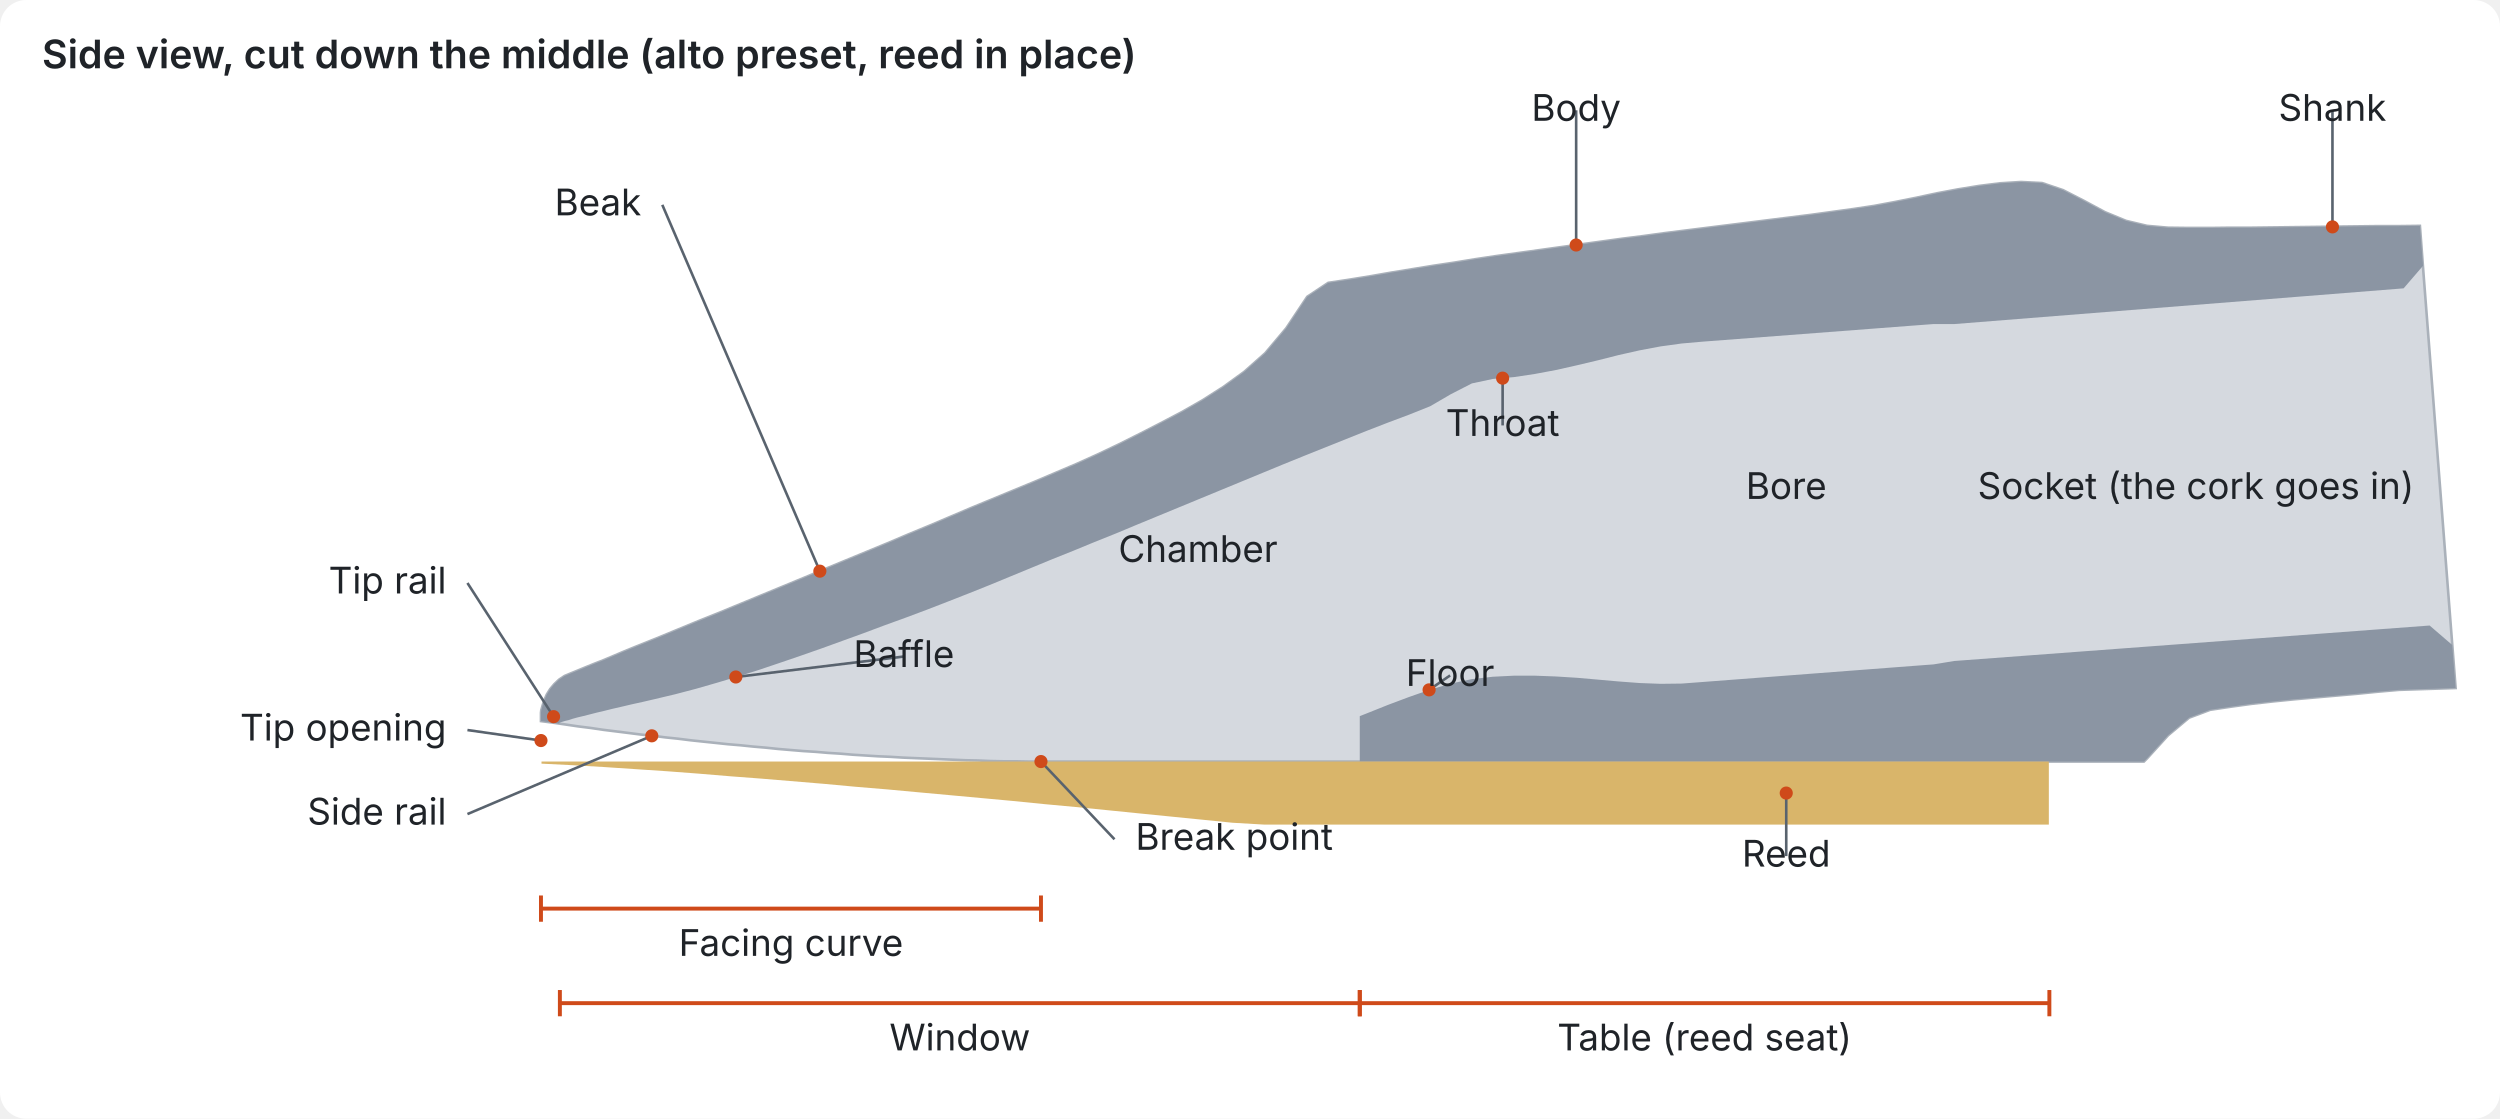
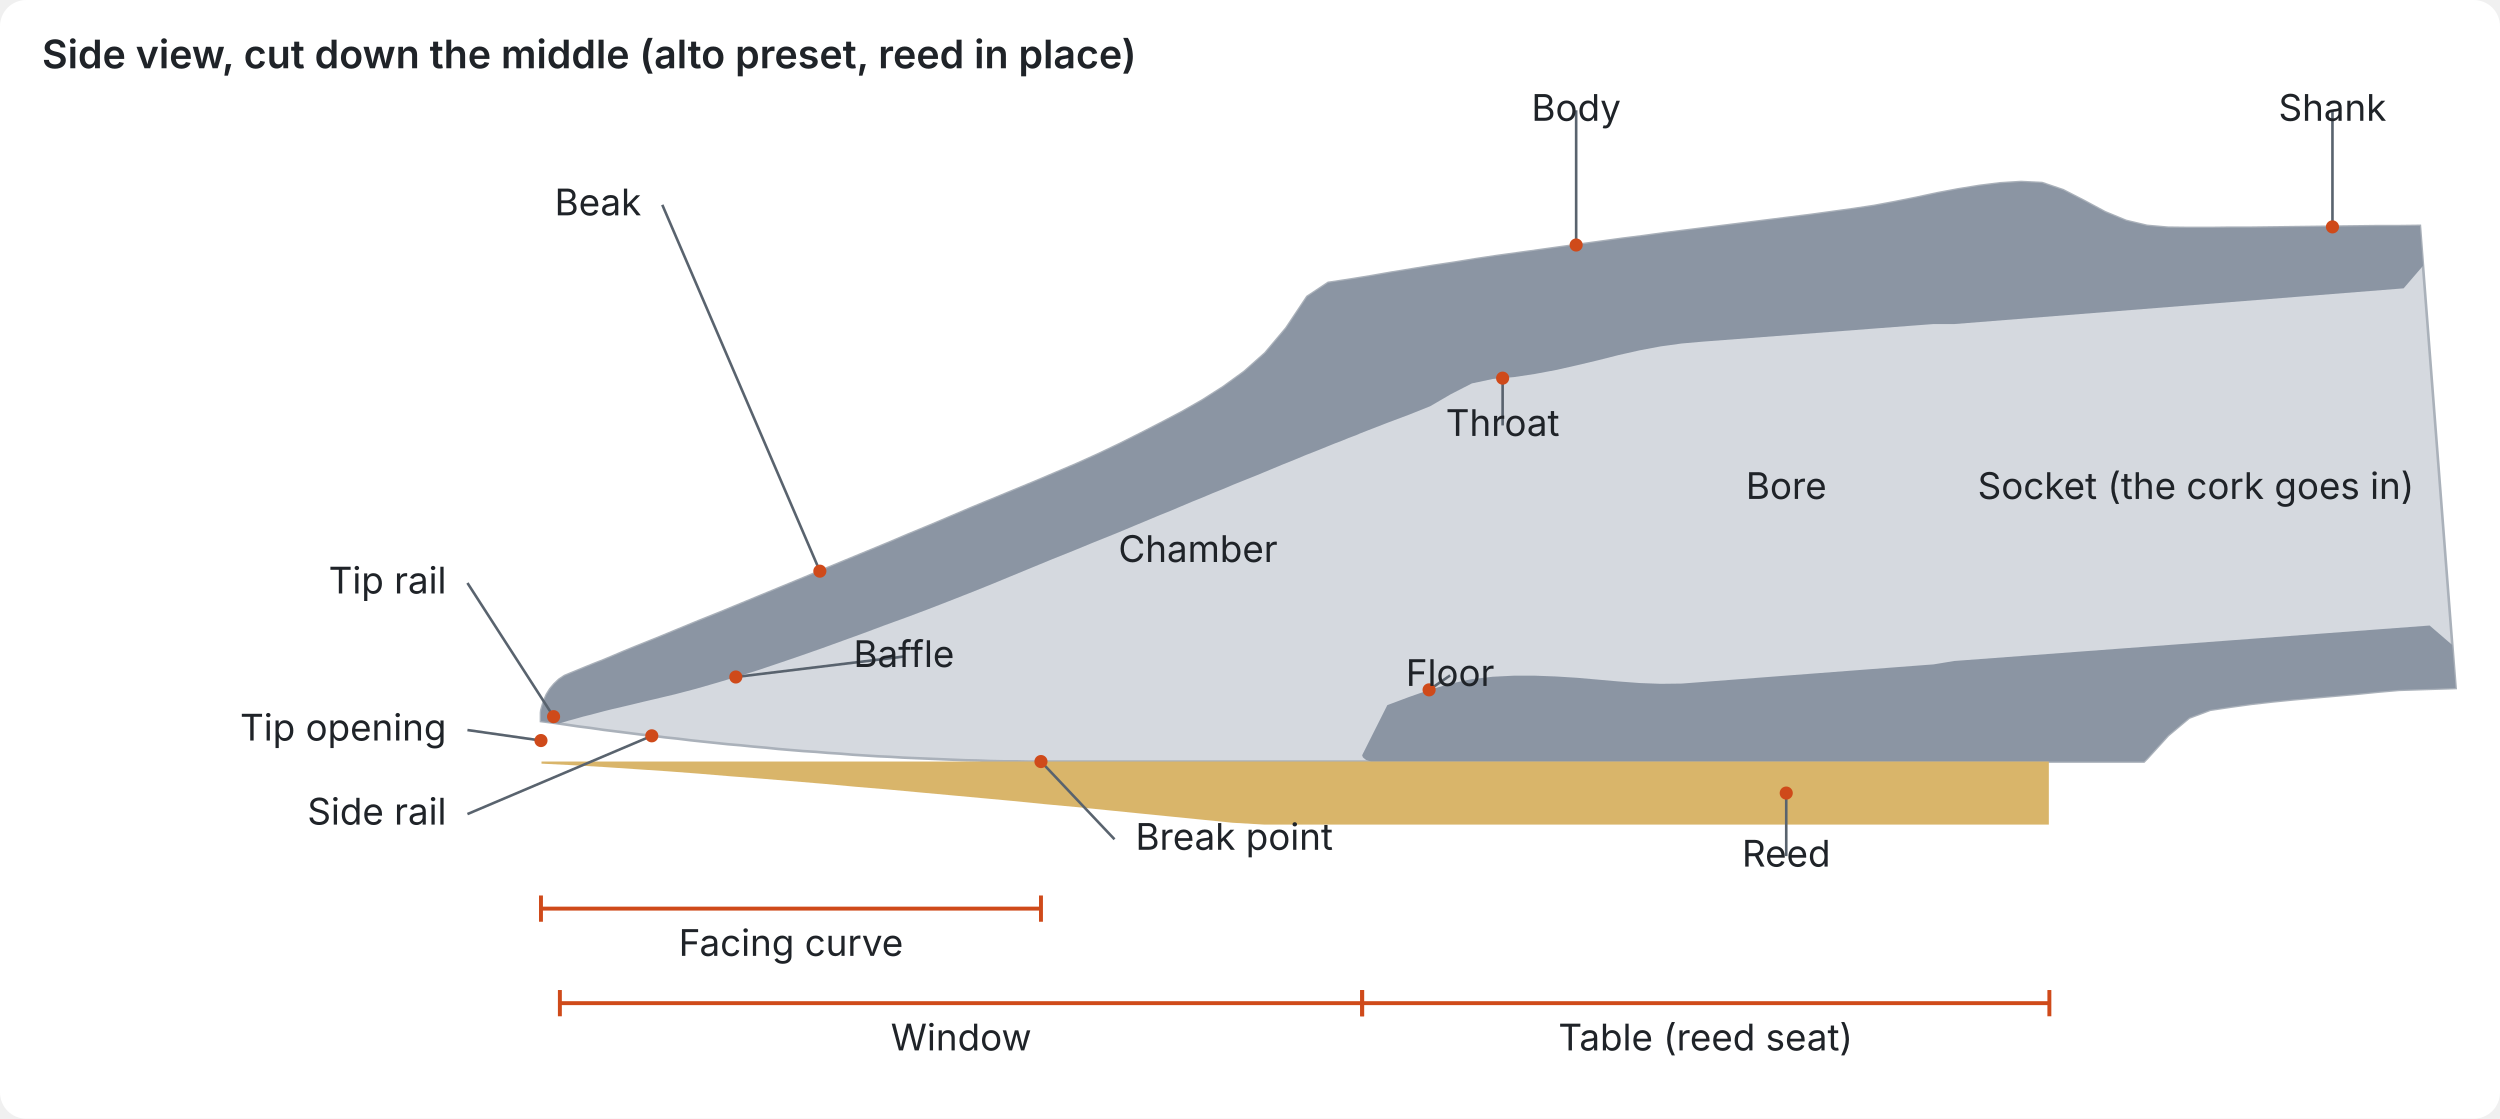
<svg xmlns="http://www.w3.org/2000/svg" width="952" height="426" viewBox="0 0 952 426" font-family="system-ui, -apple-system, 'Segoe UI', sans-serif" font-size="14">
  <rect width="952" height="426" rx="10" fill="#ffffff" />
  <text x="16" y="26" font-size="15" font-weight="600" fill="#1f2328">Side view, cut down the middle (alto preset, reed in place)</text>
-   <path d="M817.6,288.8L825.6,280.0L833.6,273.3L841.6,270.3L849.6,269.1L857.6,268.0L865.6,267.1L873.6,266.3L881.5,265.6L889.5,264.9L897.5,264.2L905.5,263.4L913.5,262.7L935.1,262.0L922.9,104.6L921.5,86.0L913.5,86.1L905.5,86.1L897.5,86.2L889.5,86.3L881.5,86.4L873.6,86.5L865.6,86.6L857.6,86.7L849.6,86.7L841.6,86.8L833.6,86.8L825.6,86.7L817.6,86.0L809.6,84.1L801.6,80.8L793.6,76.5L785.6,72.4L777.6,69.7L769.6,69.3L761.6,69.8L753.6,70.8L745.6,72.1L737.6,73.6L729.7,75.3L721.7,76.9L713.7,78.4L705.7,79.6L697.7,80.7L689.7,81.8L681.7,82.8L673.7,83.8L665.7,84.8L657.7,85.8L649.7,86.8L641.7,87.8L633.7,88.8L625.7,89.9L617.7,90.9L609.7,92.0L601.7,93.1L593.7,94.2L585.8,95.3L577.8,96.4L569.8,97.5L561.8,98.7L553.8,100.0L545.8,101.2L537.8,102.5L529.8,103.8L521.8,105.2L513.8,106.5L505.8,107.7L497.8,113.0L489.8,125.0L481.8,134.5L473.8,141.6L465.8,147.4L457.8,152.5L449.9,157.0L441.9,161.2L433.9,165.3L425.9,169.3L417.9,173.1L409.9,176.7L401.9,180.1L393.9,183.5L385.9,186.8L377.9,190.1L369.9,193.4L361.9,196.8L353.9,200.2L345.9,203.5L337.9,206.9L329.9,210.2L321.9,213.5L313.9,216.8L306.0,220.1L298.0,223.4L290.0,226.7L282.0,230.0L274.0,233.3L266.0,236.5L258.0,239.8L250.0,243.1L242.0,246.3L237.6,248.1L233.6,249.8L229.8,251.4L226.2,252.8L223.0,254.1L220.1,255.3L217.4,256.4L215.0,257.4L212.9,258.8L211.1,260.5L209.5,262.4L208.2,264.5L207.3,266.6L206.6,268.7L206.1,270.5L206.0,271.4L206.0,274.6L210.6,275.2L215.4,275.9L220.1,276.6L224.9,277.2L229.6,277.9L234.4,278.5L239.2,279.1L243.9,279.7L248.7,280.2L253.4,280.8L258.2,281.3L263.0,281.9L267.7,282.4L272.5,282.9L277.2,283.4L282.0,283.8L286.8,284.3L291.5,284.7L296.3,285.2L301.0,285.6L305.8,286.0L310.6,286.3L315.3,286.7L320.1,287.0L324.8,287.4L329.6,287.7L334.4,288.0L339.1,288.2L343.9,288.5L348.6,288.7L353.4,288.9L358.2,289.1L362.9,289.3L367.7,289.5L372.4,289.6L377.2,289.8L382.0,289.9L386.7,289.9L391.5,290.0L396.2,290.0L816.4,290.0Z" fill="#d5d9df" fill-rule="evenodd" stroke="#aab1ba" stroke-width="1" />
-   <path d="M213.0,275.2L213.2,275.2L213.6,275.0L214.3,274.8L215.3,274.5L216.6,274.2L218.1,273.7L219.9,273.2L222.0,272.7L224.4,272.1L227.1,271.4L230.1,270.7L233.3,269.9L236.8,269.1L240.6,268.2L244.7,267.3L249.0,266.3L257.0,264.4L265.0,262.3L273.0,260.0L281.0,257.6L289.0,255.1L297.0,252.4L304.9,249.7L312.9,246.9L320.9,244.0L328.9,241.1L336.9,238.1L344.9,235.2L352.9,232.2L360.9,229.1L368.8,226.0L376.8,222.8L384.8,219.5L392.8,216.2L400.8,212.9L408.8,209.7L416.8,206.4L424.8,203.2L432.7,199.9L440.7,196.6L448.7,193.3L456.7,190.0L464.7,186.7L472.7,183.4L480.7,180.1L488.7,176.8L496.6,173.6L504.6,170.4L512.6,167.2L520.6,164.0L528.6,160.9L536.6,157.9L544.6,154.7L552.5,150.1L560.5,146.0L568.5,144.3L576.5,143.6L584.5,142.4L592.5,140.9L600.5,139.1L608.5,137.2L616.4,135.2L624.4,133.4L632.4,131.9L640.4,130.8L648.4,130.1L728.3,124.0L736.3,123.4L744.2,123.4L915.3,109.8L922.7,101.2L921.5,86.0L913.5,86.1L905.5,86.1L897.5,86.2L889.5,86.3L881.5,86.4L873.6,86.5L865.6,86.6L857.6,86.7L849.6,86.7L841.6,86.8L833.6,86.8L825.6,86.7L817.6,86.0L809.6,84.1L801.6,80.8L793.6,76.5L785.6,72.4L777.6,69.7L769.6,69.3L761.6,69.8L753.6,70.8L745.6,72.1L737.6,73.6L729.7,75.3L721.7,76.9L713.7,78.4L705.7,79.6L697.7,80.7L689.7,81.8L681.7,82.8L673.7,83.8L665.7,84.8L657.7,85.8L649.7,86.8L641.7,87.8L633.7,88.8L625.7,89.9L617.7,90.9L609.7,92.0L601.7,93.1L593.7,94.2L585.8,95.3L577.8,96.4L569.8,97.5L561.8,98.7L553.8,100.0L545.8,101.2L537.8,102.5L529.8,103.8L521.8,105.2L513.8,106.5L505.8,107.7L497.8,113.0L489.8,125.0L481.8,134.5L473.8,141.6L465.8,147.4L457.8,152.5L449.9,157.0L441.9,161.2L433.9,165.3L425.9,169.3L417.9,173.1L409.9,176.7L401.9,180.1L393.9,183.5L385.9,186.8L377.9,190.1L369.9,193.4L361.9,196.8L353.9,200.2L345.9,203.5L337.9,206.9L329.9,210.2L321.9,213.5L313.9,216.8L306.0,220.1L298.0,223.4L290.0,226.7L282.0,230.0L274.0,233.3L266.0,236.5L258.0,239.8L250.0,243.1L242.0,246.3L237.6,248.1L233.6,249.8L229.8,251.4L226.2,252.8L223.0,254.1L220.1,255.3L217.4,256.4L215.0,257.4L212.9,258.8L211.1,260.5L209.5,262.4L208.2,264.5L207.3,266.6L206.6,268.7L206.1,270.5L206.0,271.4L206.0,274.6L210.6,275.2L213.0,275.6ZM817.6,288.8L825.6,280.0L833.6,273.3L841.6,270.3L849.6,269.1L857.6,268.0L865.6,267.1L873.6,266.3L881.5,265.6L889.5,264.9L897.5,264.2L905.5,263.4L913.5,262.7L935.1,262.0L933.8,245.6L925.2,238.2L744.2,251.7L736.3,253.0L728.3,253.6L648.4,259.7L640.4,260.3L632.4,260.4L624.4,260.1L616.4,259.5L608.5,258.8L600.5,258.1L592.5,257.6L584.5,257.3L576.5,257.3L568.5,257.7L560.5,258.6L552.5,260.3L544.6,262.6L536.6,265.4L528.6,268.4L520.6,271.6L517.8,272.7L517.8,290.0L816.4,290.0Z" fill="#8b95a3" fill-rule="evenodd" stroke="none" stroke-width="1" />
+   <path d="M817.6,288.8L825.6,280.0L833.6,273.3L841.6,270.3L849.6,269.1L857.6,268.0L865.6,267.1L873.6,266.3L881.5,265.6L889.5,264.9L897.5,264.2L905.5,263.4L913.5,262.7L935.1,262.0L921.5,86.0L913.5,86.1L905.5,86.1L897.5,86.2L889.5,86.3L881.5,86.4L873.6,86.5L865.6,86.6L857.6,86.7L849.6,86.7L841.6,86.8L833.6,86.8L825.6,86.7L817.6,86.0L809.6,84.1L801.6,80.8L793.6,76.5L785.6,72.4L777.6,69.7L769.6,69.3L761.6,69.8L753.6,70.8L745.6,72.1L737.6,73.6L729.7,75.3L721.7,76.9L713.7,78.4L705.7,79.6L697.7,80.7L689.7,81.8L681.7,82.8L673.7,83.8L665.7,84.8L657.7,85.8L649.7,86.8L641.7,87.8L633.7,88.8L625.7,89.9L617.7,90.9L609.7,92.0L601.7,93.1L593.7,94.2L585.8,95.3L577.8,96.4L569.8,97.5L561.8,98.7L553.8,100.0L545.8,101.2L537.8,102.5L529.8,103.8L521.8,105.2L513.8,106.5L505.8,107.7L497.8,113.0L489.8,125.0L481.8,134.5L473.8,141.6L465.8,147.4L457.8,152.5L449.9,157.0L441.9,161.2L433.9,165.3L425.9,169.3L417.9,173.1L409.9,176.7L401.9,180.1L393.9,183.5L385.9,186.8L377.9,190.1L369.9,193.4L361.9,196.8L353.9,200.2L345.9,203.5L337.9,206.9L329.9,210.2L321.9,213.5L313.9,216.8L306.0,220.1L298.0,223.4L290.0,226.7L282.0,230.0L274.0,233.3L266.0,236.5L258.0,239.8L250.0,243.1L242.0,246.3L237.6,248.1L233.6,249.8L229.8,251.4L226.2,252.8L223.0,254.1L220.1,255.3L217.4,256.4L215.0,257.4L212.9,258.8L211.1,260.5L209.5,262.4L208.2,264.5L207.3,266.6L206.6,268.7L206.1,270.5L206.0,271.4L206.0,274.6L210.6,275.2L215.4,275.9L220.1,276.6L224.9,277.2L229.6,277.9L234.4,278.5L239.2,279.1L243.9,279.7L248.7,280.2L253.4,280.8L258.2,281.3L263.0,281.9L267.7,282.4L272.5,282.9L277.2,283.4L282.0,283.8L286.8,284.3L291.5,284.7L296.3,285.2L301.0,285.6L305.8,286.0L310.6,286.3L315.3,286.7L320.1,287.0L324.8,287.4L329.6,287.7L334.4,288.0L339.1,288.2L343.9,288.5L348.6,288.7L353.4,288.9L358.2,289.1L362.9,289.3L367.7,289.5L372.4,289.6L377.2,289.8L382.0,289.9L386.7,289.9L391.5,290.0L396.2,290.0L816.4,290.0Z" fill="#d5d9df" fill-rule="evenodd" stroke="#aab1ba" stroke-width="1" />
+   <path d="M213.0,275.4L213.2,275.4L213.6,275.3L214.3,275.1L215.3,274.8L216.6,274.4L218.1,274.0L219.9,273.5L222.0,272.9L224.4,272.3L227.1,271.6L230.1,270.8L233.3,270.0L236.8,269.2L240.6,268.3L244.7,267.3L249.0,266.3L257.0,264.4L265.0,262.3L273.0,260.0L281.0,257.6L289.0,255.1L297.0,252.4L304.9,249.7L312.9,246.9L320.9,244.0L328.9,241.1L336.9,238.1L344.9,235.2L352.9,232.2L360.9,229.1L368.8,226.0L376.8,222.8L384.8,219.5L392.8,216.2L400.8,212.9L408.8,209.7L416.8,206.4L424.8,203.2L432.7,199.9L441.8,196.1L445.8,194.5L449.8,192.8L453.8,191.1L457.8,189.5L461.8,187.8L465.8,186.2L469.8,184.5L473.8,182.9L478.8,180.9L483.6,178.9L488.4,176.9L492.9,175.1L497.2,173.3L501.3,171.7L505.0,170.2L508.2,168.9L511.1,167.8L513.5,166.8L515.4,166.1L516.7,165.6L517.4,165.3L517.8,165.1L520.6,164.0L528.6,160.9L536.6,157.9L544.6,154.7L552.5,150.1L560.5,146.0L568.5,144.3L576.5,143.6L584.5,142.4L592.5,140.9L600.5,139.1L608.5,137.2L616.4,135.2L624.4,133.4L632.4,131.9L640.4,130.8L648.4,130.1L728.3,124.0L736.3,123.4L744.2,123.4L915.3,109.8L922.7,101.2L921.5,86.0L913.5,86.1L905.5,86.1L897.5,86.2L889.5,86.3L881.5,86.4L873.6,86.5L865.6,86.6L857.6,86.7L849.6,86.7L841.6,86.8L833.6,86.8L825.6,86.7L817.6,86.0L809.6,84.1L801.6,80.8L793.6,76.5L785.6,72.4L777.6,69.7L769.6,69.3L761.6,69.8L753.6,70.8L745.6,72.1L737.6,73.6L729.7,75.3L721.7,76.9L713.7,78.4L705.7,79.6L697.7,80.7L689.7,81.8L681.7,82.8L673.7,83.8L665.7,84.8L657.7,85.8L649.7,86.8L641.7,87.8L633.7,88.8L625.7,89.9L617.7,90.9L609.7,92.0L601.7,93.1L593.7,94.2L585.8,95.3L577.8,96.4L569.8,97.5L561.8,98.7L553.8,100.0L545.8,101.2L537.8,102.5L529.8,103.8L521.8,105.2L513.8,106.5L505.8,107.7L497.8,113.0L489.8,125.0L481.8,134.5L473.8,141.6L465.8,147.4L457.8,152.5L449.9,157.0L441.9,161.2L433.9,165.3L425.9,169.3L417.9,173.1L409.9,176.7L401.9,180.1L393.9,183.5L385.9,186.8L377.9,190.1L369.9,193.4L361.9,196.8L353.9,200.2L345.9,203.5L337.9,206.9L329.9,210.2L321.9,213.5L313.9,216.8L306.0,220.1L298.0,223.4L290.0,226.7L282.0,230.0L274.0,233.3L266.0,236.5L258.0,239.8L250.0,243.1L242.0,246.3L237.6,248.1L233.6,249.8L229.8,251.4L226.2,252.8L223.0,254.1L220.1,255.3L217.4,256.4L215.0,257.4L212.9,258.8L211.1,260.5L209.5,262.4L208.2,264.5L207.3,266.6L206.6,268.7L206.1,270.5L206.0,271.4L206.0,274.6L210.6,275.2L213.0,275.6ZM817.6,288.8L825.6,280.0L833.6,273.3L841.6,270.3L849.6,269.1L857.6,268.0L865.6,267.1L873.6,266.3L881.5,265.6L889.5,264.9L897.5,264.2L905.5,263.4L913.5,262.7L935.1,262.0L933.8,245.6L925.2,238.2L744.2,251.7L736.3,253.0L728.3,253.6L648.4,259.7L640.4,260.3L632.4,260.4L624.4,260.1L616.4,259.5L608.5,258.8L600.5,258.1L592.5,257.6L584.5,257.3L576.5,257.3L568.5,257.7L560.5,258.6L552.5,260.3L544.6,262.6L536.6,265.4L528.6,268.4L528.3,268.5L518.7,287.6L519.0,288.4L520.2,289.4L521.4,289.8L522.2,290.0L522.2,290.0L816.4,290.0Z" fill="#8b95a3" fill-rule="evenodd" stroke="none" stroke-width="1" />
  <path d="M780.2,290.0L206.2,290.0L206.2,290.8L218.2,291.4L230.2,292.1L242.1,292.9L254.1,293.7L266.0,294.6L278.0,295.6L289.9,296.5L301.9,297.5L313.9,298.5L325.8,299.6L337.8,300.6L349.7,301.7L361.7,302.8L373.7,303.9L385.6,305.0L397.6,306.2L409.5,307.3L421.5,308.5L433.4,309.7L445.4,310.9L457.4,312.1L469.3,313.3L481.3,314.0L780.2,314.0Z" fill="#d9b56a" fill-rule="evenodd" stroke="none" stroke-width="1" />
  <path d="M396.4,341V351M396.4,346H206M206,341V351" stroke="#cf4a1a" stroke-width="1.5" fill="none" />
  <text x="301.2" y="364" text-anchor="middle" fill="#1f2328">Facing curve</text>
-   <path d="M780.4,377V387M780.4,382H517.8M517.8,377V387" stroke="#cf4a1a" stroke-width="1.5" fill="none" />
-   <text x="649.1" y="400" text-anchor="middle" fill="#1f2328">Table (reed seat)</text>
-   <path d="M517.8,377V387M517.8,382H213.2M213.2,377V387" stroke="#cf4a1a" stroke-width="1.5" fill="none" />
-   <text x="365.5" y="400" text-anchor="middle" fill="#1f2328">Window</text>
+   <path d="M780.4,377V387M780.4,382H518.7M518.7,377V387" stroke="#cf4a1a" stroke-width="1.5" fill="none" />
+   <text x="649.5" y="400" text-anchor="middle" fill="#1f2328">Table (reed seat)</text>
+   <path d="M518.7,377V387M518.7,382H213.2M213.2,377V387" stroke="#cf4a1a" stroke-width="1.5" fill="none" />
+   <text x="366.0" y="400" text-anchor="middle" fill="#1f2328">Window</text>
  <path d="M210.8,272.9L178,222" stroke="#59636e" stroke-width="1" fill="none" />
  <circle cx="210.8" cy="272.9" r="2.5" fill="#cf4a1a" />
  <text x="170" y="226" text-anchor="end" fill="#1f2328">Tip rail</text>
  <path d="M206,282L178,278" stroke="#59636e" stroke-width="1" fill="none" />
  <circle cx="206" cy="282" r="2.5" fill="#cf4a1a" />
  <text x="170" y="282" text-anchor="end" fill="#1f2328">Tip opening</text>
  <path d="M312.2,217.5L252.2,78" stroke="#59636e" stroke-width="1" fill="none" />
  <circle cx="312.2" cy="217.5" r="2.5" fill="#cf4a1a" />
  <text x="244.2" y="82" text-anchor="end" fill="#1f2328">Beak</text>
  <path d="M280.2,257.8L344.2,250" stroke="#59636e" stroke-width="1" fill="none" />
  <circle cx="280.2" cy="257.8" r="2.5" fill="#cf4a1a" />
  <text x="344.2" y="254" text-anchor="middle" fill="#1f2328">Baffle</text>
  <text x="456.2" y="214" text-anchor="middle" fill="#1f2328">Chamber</text>
  <path d="M572.2,144L572.2,162" stroke="#59636e" stroke-width="1" fill="none" />
  <circle cx="572.2" cy="144" r="2.5" fill="#cf4a1a" />
  <text x="572.2" y="166" text-anchor="middle" fill="#1f2328">Throat</text>
  <path d="M544.2,262.7L552.2,257.2" stroke="#59636e" stroke-width="1" fill="none" />
  <circle cx="544.2" cy="262.7" r="2.5" fill="#cf4a1a" />
  <text x="552.2" y="261.2" text-anchor="middle" fill="#1f2328">Floor</text>
  <text x="680.2" y="190" text-anchor="middle" fill="#1f2328">Bore</text>
  <text x="836.2" y="190" text-anchor="middle" fill="#1f2328">Socket (the cork goes in)</text>
  <path d="M600.2,93.3L600.2,42" stroke="#59636e" stroke-width="1" fill="none" />
  <circle cx="600.2" cy="93.3" r="2.5" fill="#cf4a1a" />
  <text x="600.2" y="46" text-anchor="middle" fill="#1f2328">Body</text>
  <path d="M888.2,86.4L888.2,42" stroke="#59636e" stroke-width="1" fill="none" />
  <circle cx="888.2" cy="86.4" r="2.5" fill="#cf4a1a" />
  <text x="888.2" y="46" text-anchor="middle" fill="#1f2328">Shank</text>
  <path d="M680.2,302L680.2,326" stroke="#59636e" stroke-width="1" fill="none" />
  <circle cx="680.2" cy="302" r="2.5" fill="#cf4a1a" />
  <text x="680.2" y="330" text-anchor="middle" fill="#1f2328">Reed</text>
  <path d="M248.2,280.2L178,310" stroke="#59636e" stroke-width="1" fill="none" />
  <circle cx="248.2" cy="280.2" r="2.5" fill="#cf4a1a" />
  <text x="170" y="314" text-anchor="end" fill="#1f2328">Side rail</text>
  <path d="M396.4,290L424.4,319.6" stroke="#59636e" stroke-width="1" fill="none" />
  <circle cx="396.4" cy="290" r="2.5" fill="#cf4a1a" />
  <text x="432.4" y="323.6" text-anchor="start" fill="#1f2328">Break point</text>
</svg>
